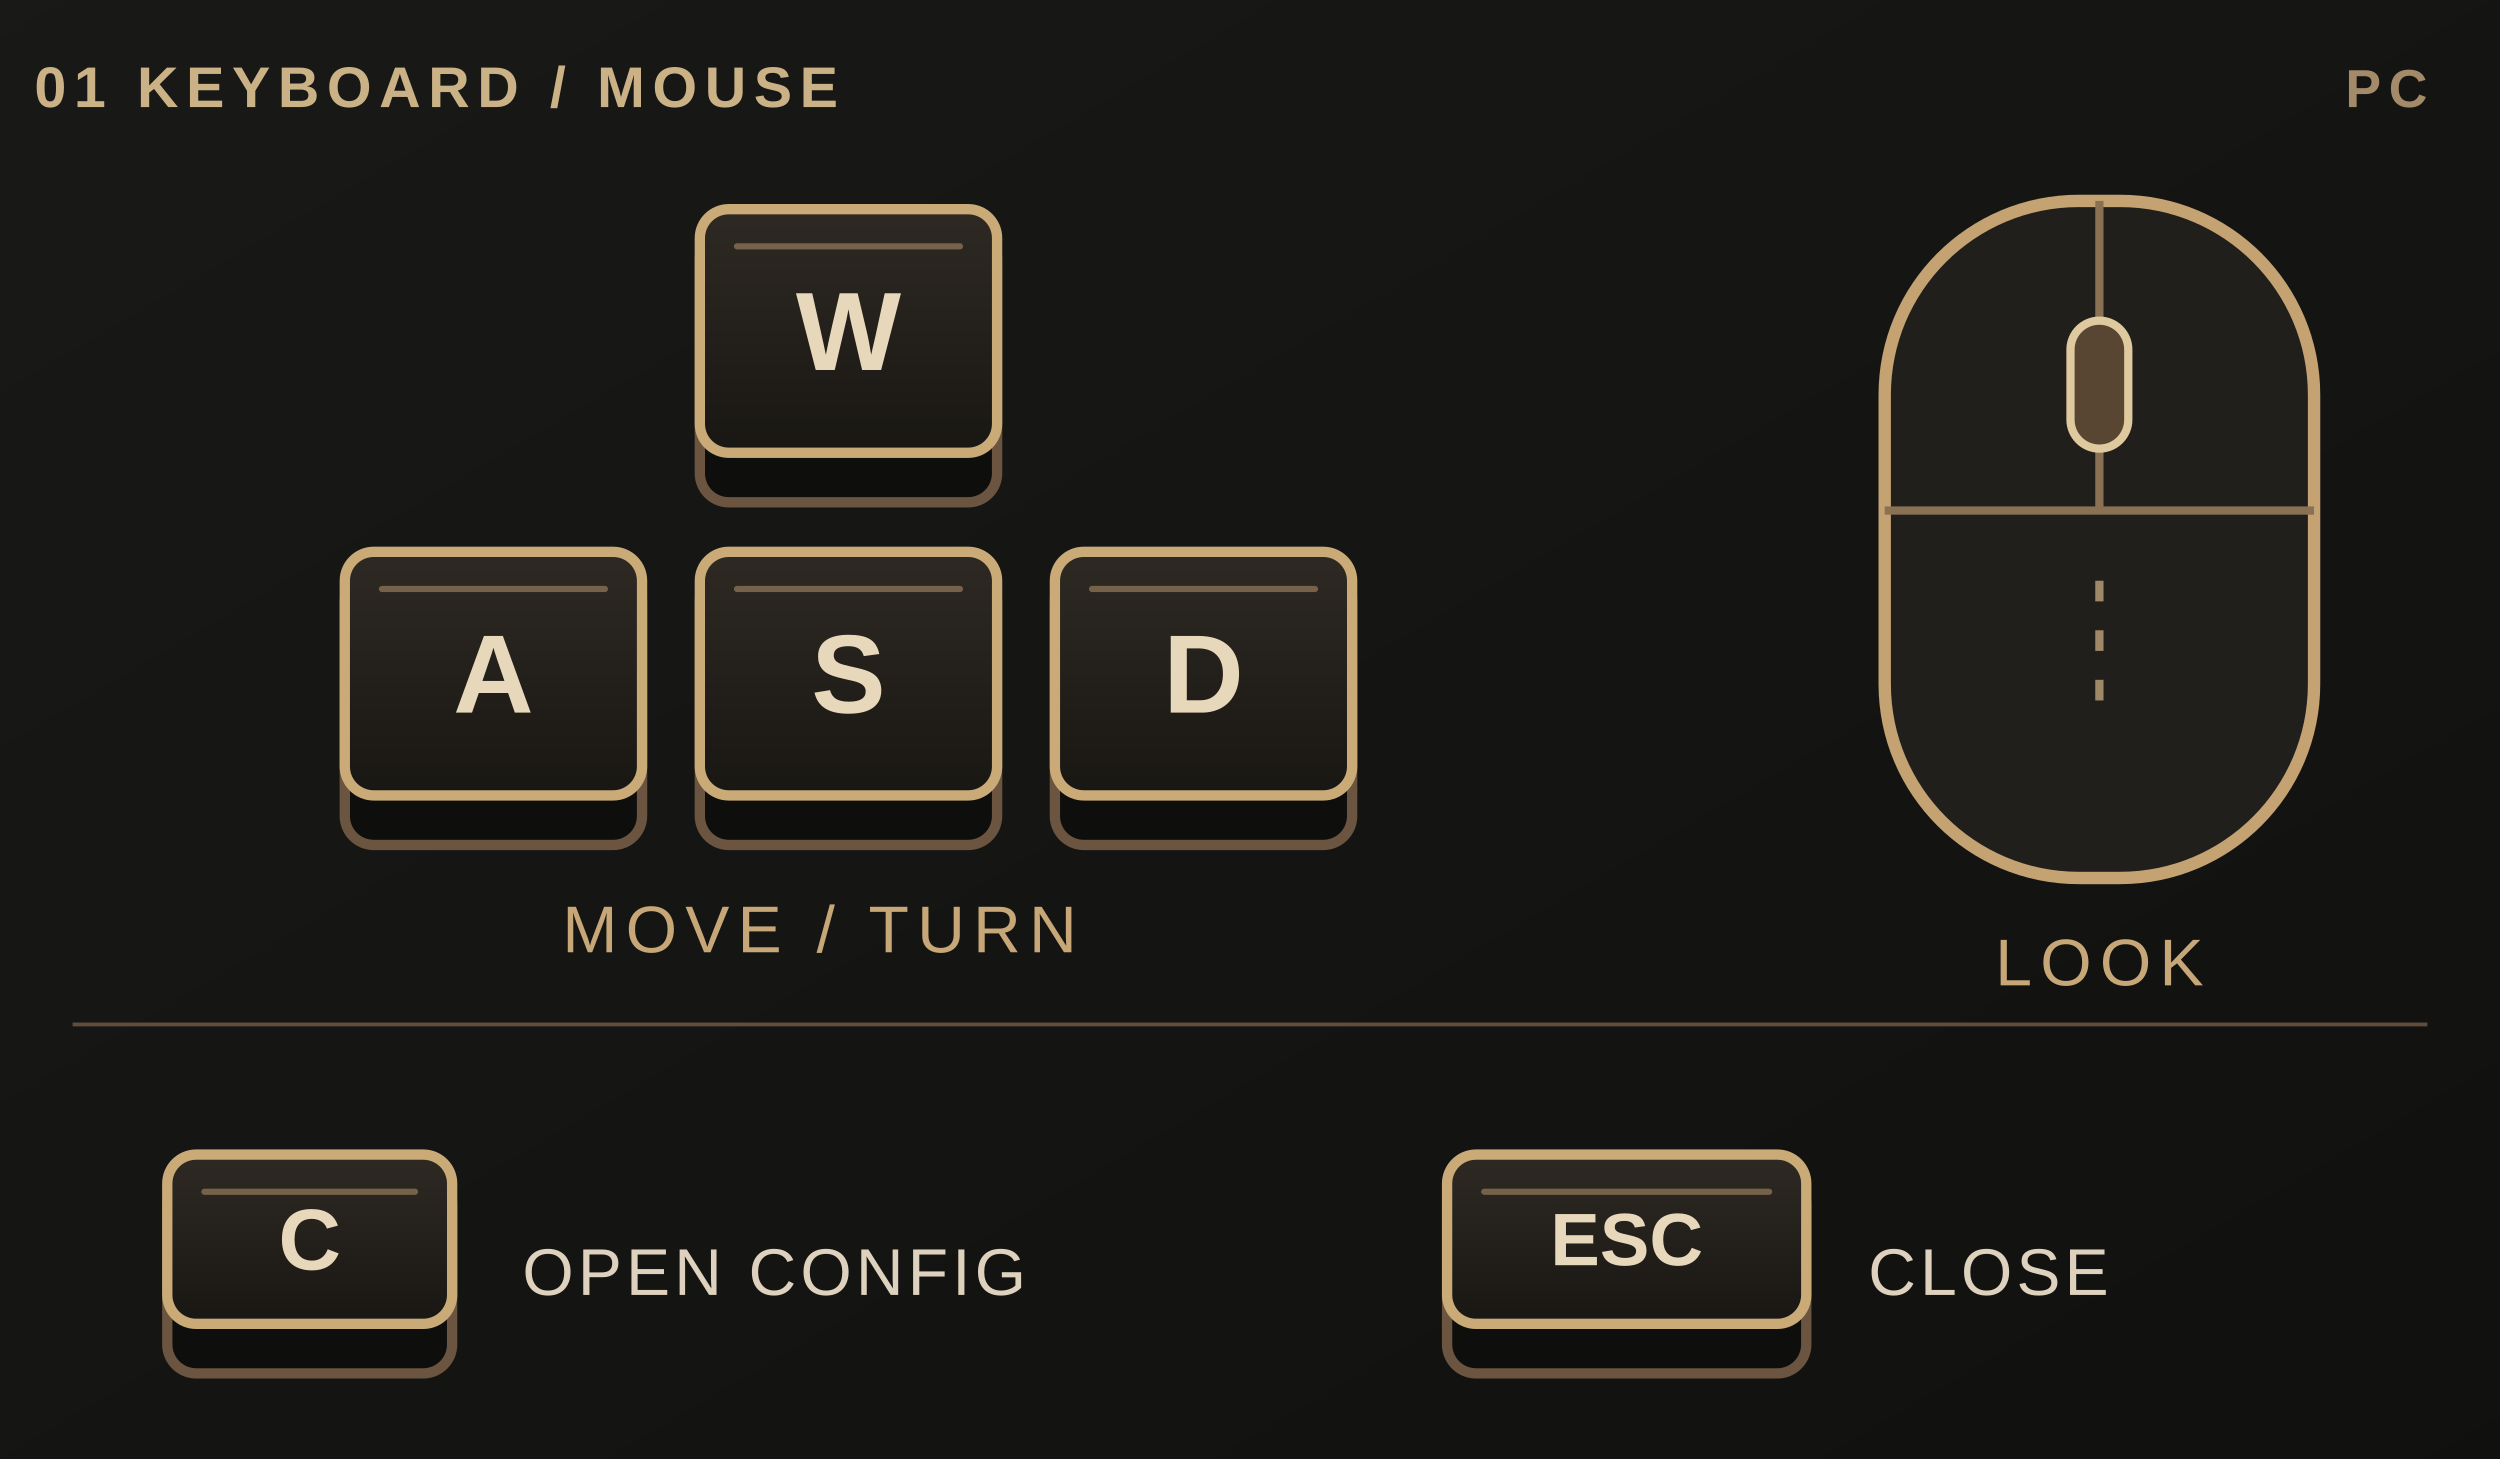
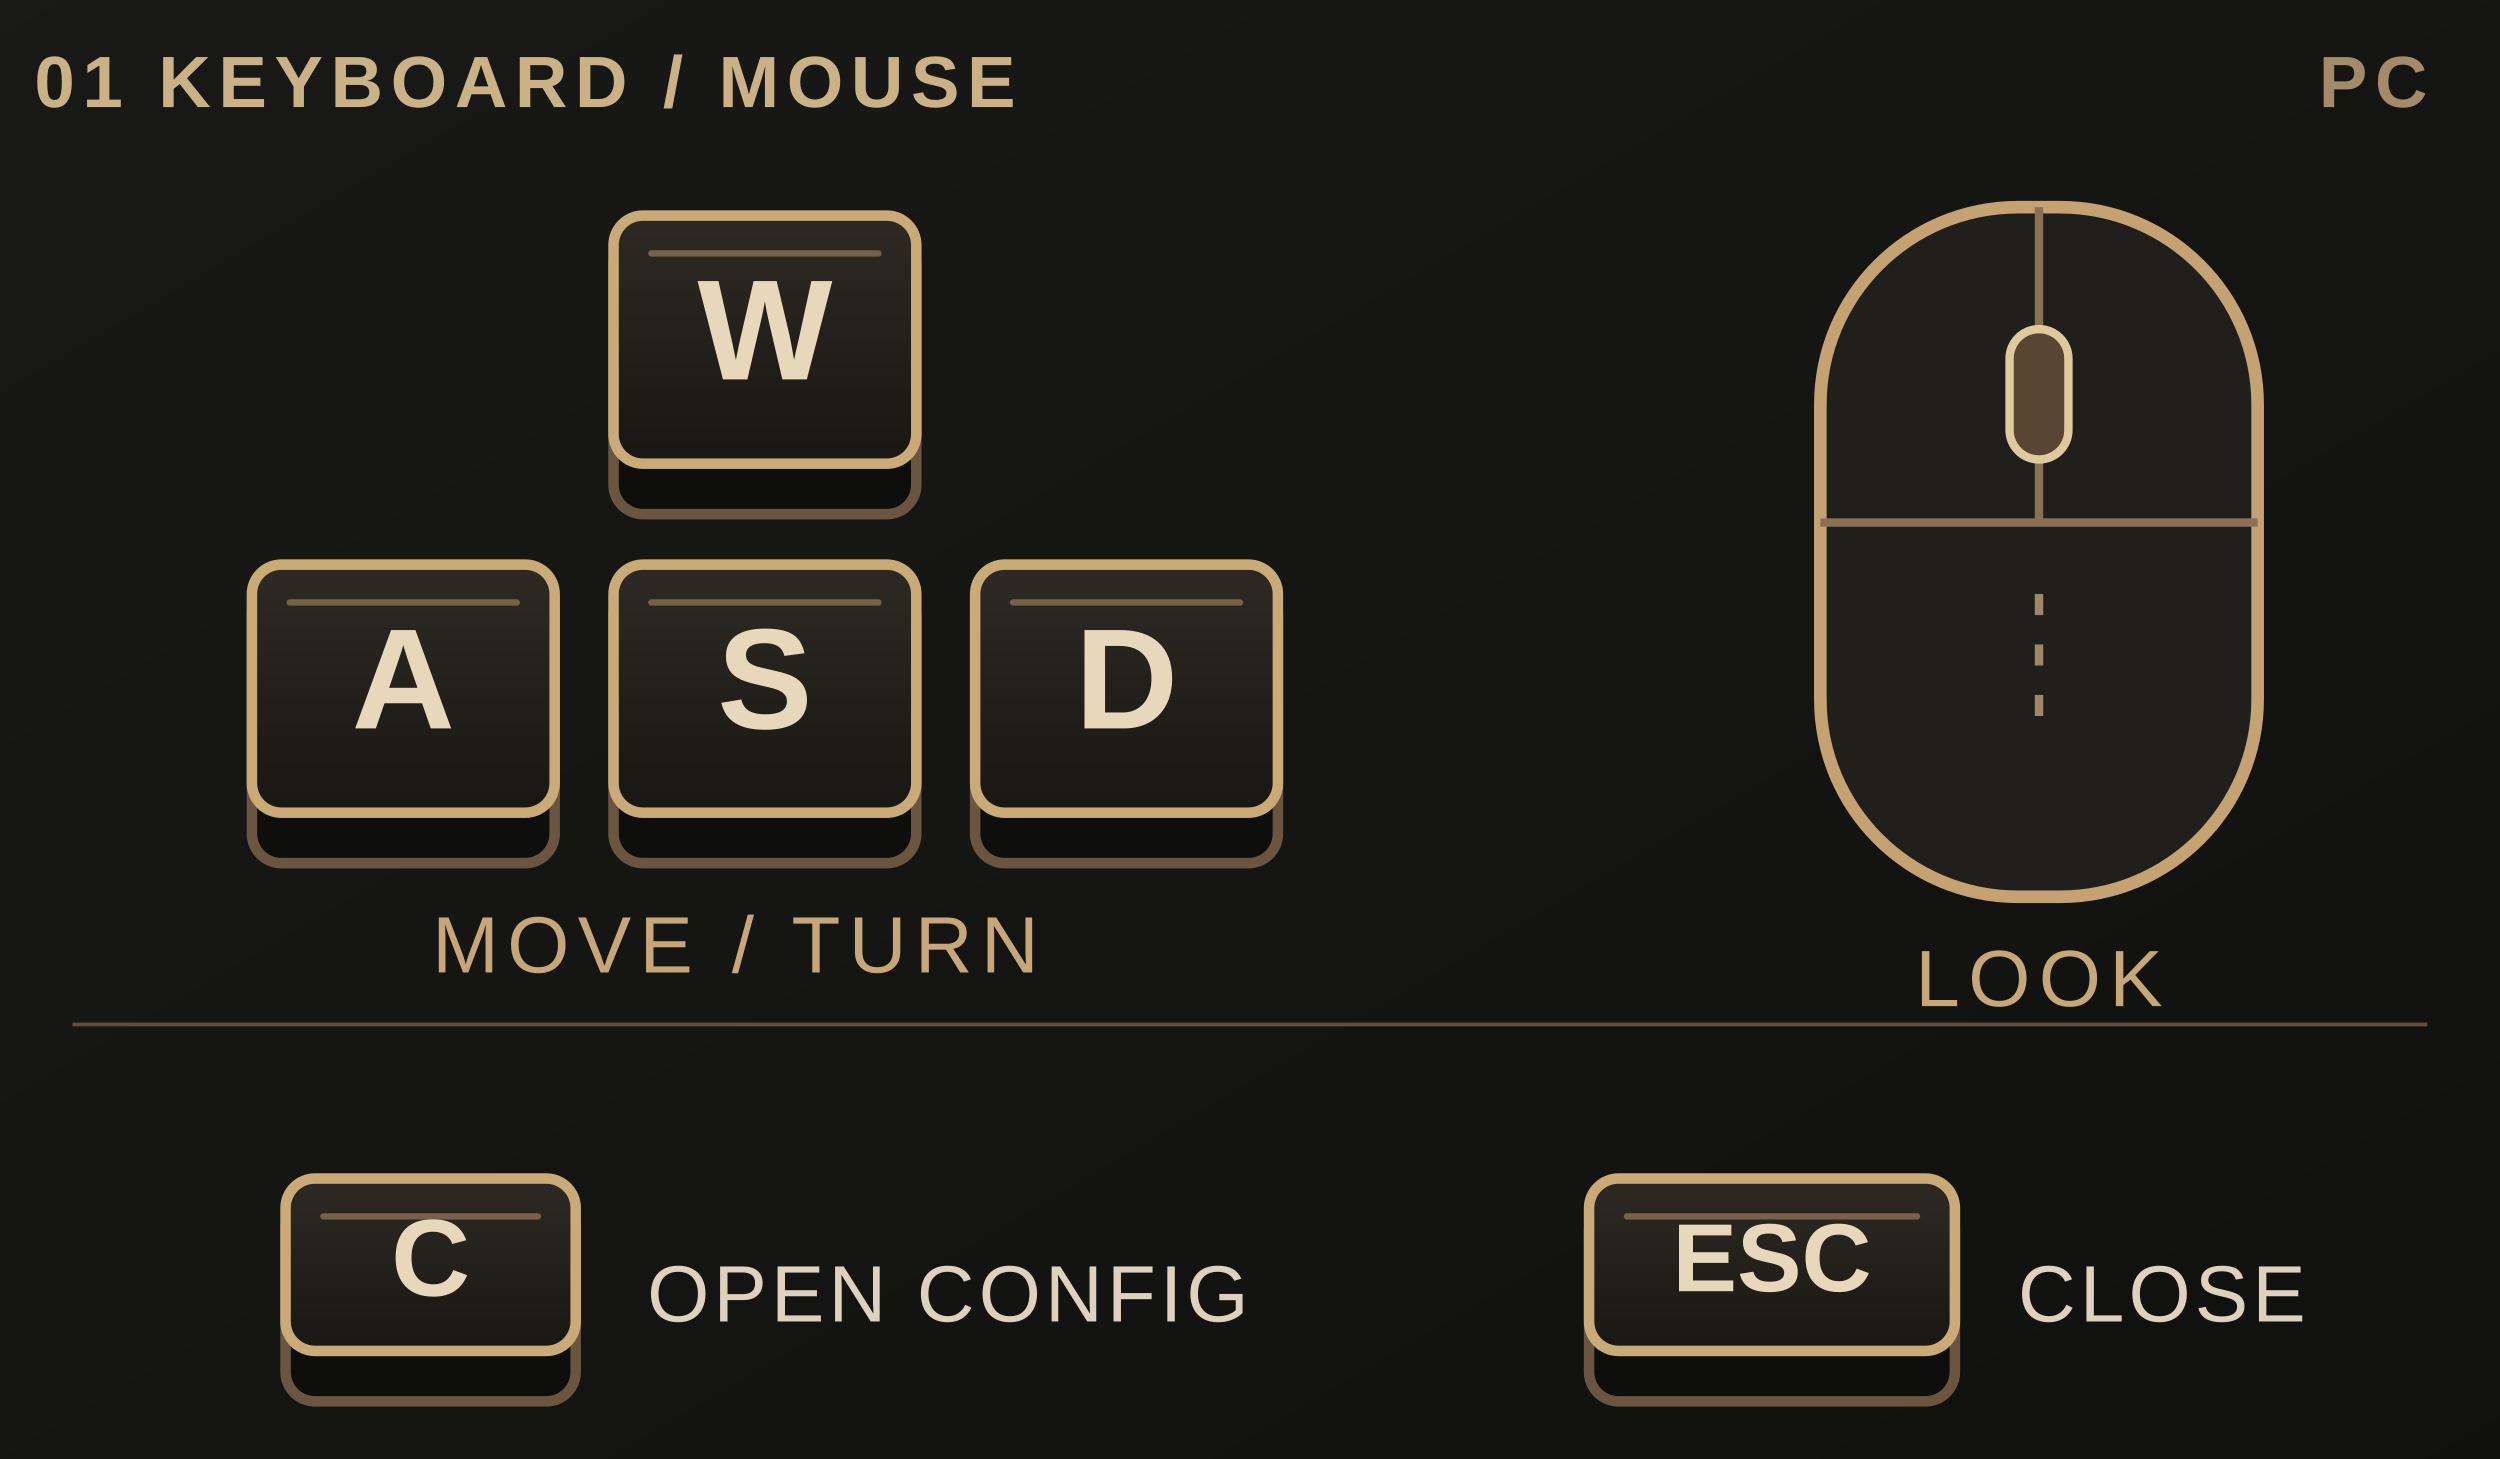
<svg xmlns="http://www.w3.org/2000/svg" width="720" height="420" viewBox="33 20 654 381.5" role="img">
  <defs>
    <linearGradient id="bg" x1="0" y1="0" x2="1" y2="1">
      <stop offset="0" stop-color="#191a18" />
      <stop offset="1" stop-color="#10110f" />
    </linearGradient>
    <linearGradient id="key" x1="0" y1="0" x2="0" y2="1">
      <stop offset="0" stop-color="#2e2923" />
      <stop offset="1" stop-color="#191713" />
    </linearGradient>
    <linearGradient id="screen" x1="0" y1="0" x2="0" y2="1">
      <stop offset="0" stop-color="#25251f" />
      <stop offset="1" stop-color="#11110f" />
    </linearGradient>
  </defs>
  <rect width="720" height="420" rx="9" fill="url(#bg)" />
-   <text x="42" y="48" fill="#cbb286" font-size="15" font-weight="600" font-family="Arial, Helvetica, sans-serif" letter-spacing="2">01   KEYBOARD  /  MOUSE</text>
-   <text x="668" y="48" fill="#a38a69" font-size="14" font-weight="600" font-family="Arial, Helvetica, sans-serif" text-anchor="end" letter-spacing="2">PC</text>
-   <g transform="translate(-28 -16) scale(1.08)">
-     <g>
-       <rect x="226" y="89" width="72" height="66" rx="7" fill="#0e0e0d" stroke="#6b5540" stroke-width="2.5" />
-       <rect x="226" y="84" width="72" height="59" rx="7" fill="url(#key)" stroke="#caab78" stroke-width="2.5" />
-       <path d="M235 93H289" stroke="#76624a" stroke-width="1.5" stroke-linecap="round" />
-       <text x="262.0" y="122.95" fill="#e8d8bb" font-size="27" font-weight="600" font-family="Arial, Helvetica, sans-serif" text-anchor="middle">W</text>
+   <text x="42" y="48" fill="#cbb286" font-size="19" font-weight="600" font-family="Arial, Helvetica, sans-serif" letter-spacing="2">01   KEYBOARD  /  MOUSE</text>
+   <text x="668" y="48" fill="#a38a69" font-size="19" font-weight="600" font-family="Arial, Helvetica, sans-serif" text-anchor="end" letter-spacing="2">PC</text>
+   <g transform="translate(1 -16) scale(1.10)">
+     <g transform="translate(-51 0)">
+       <g>
+         <rect x="226" y="89" width="72" height="66" rx="7" fill="#0e0e0d" stroke="#6b5540" stroke-width="2.5" />
+         <rect x="226" y="84" width="72" height="59" rx="7" fill="url(#key)" stroke="#caab78" stroke-width="2.5" />
+         <path d="M235 93H289" stroke="#76624a" stroke-width="1.5" stroke-linecap="round" />
+         <text x="262.0" y="122.95" fill="#e8d8bb" font-size="34" font-weight="600" font-family="Arial, Helvetica, sans-serif" text-anchor="middle">W</text>
+       </g>
+       <g>
+         <rect x="140" y="172" width="72" height="66" rx="7" fill="#0e0e0d" stroke="#6b5540" stroke-width="2.5" />
+         <rect x="140" y="167" width="72" height="59" rx="7" fill="url(#key)" stroke="#caab78" stroke-width="2.5" />
+         <path d="M149 176H203" stroke="#76624a" stroke-width="1.5" stroke-linecap="round" />
+         <text x="176.0" y="205.95" fill="#e8d8bb" font-size="34" font-weight="600" font-family="Arial, Helvetica, sans-serif" text-anchor="middle">A</text>
+       </g>
+       <g>
+         <rect x="226" y="172" width="72" height="66" rx="7" fill="#0e0e0d" stroke="#6b5540" stroke-width="2.5" />
+         <rect x="226" y="167" width="72" height="59" rx="7" fill="url(#key)" stroke="#caab78" stroke-width="2.5" />
+         <path d="M235 176H289" stroke="#76624a" stroke-width="1.5" stroke-linecap="round" />
+         <text x="262.0" y="205.95" fill="#e8d8bb" font-size="34" font-weight="600" font-family="Arial, Helvetica, sans-serif" text-anchor="middle">S</text>
+       </g>
+       <g>
+         <rect x="312" y="172" width="72" height="66" rx="7" fill="#0e0e0d" stroke="#6b5540" stroke-width="2.5" />
+         <rect x="312" y="167" width="72" height="59" rx="7" fill="url(#key)" stroke="#caab78" stroke-width="2.5" />
+         <path d="M321 176H375" stroke="#76624a" stroke-width="1.5" stroke-linecap="round" />
+         <text x="348.0" y="205.95" fill="#e8d8bb" font-size="34" font-weight="600" font-family="Arial, Helvetica, sans-serif" text-anchor="middle">D</text>
+       </g>
+       <text x="255" y="264" fill="#c7a777" font-size="19" font-weight="500" font-family="Arial, Helvetica, sans-serif" text-anchor="middle" letter-spacing="2">MOVE  /  TURN</text>
+       <g>
+         <rect x="513" y="82" width="104" height="164" rx="47" stroke="#c4a272" stroke-width="3" fill="#211f1b" />
+         <path d="M565 82v76M513 157h104" stroke="#8a7154" stroke-width="2" />
+         <rect x="558" y="111" width="14" height="31" rx="7" stroke="#dfc99f" stroke-width="2" fill="#584532" />
+         <path d="M565 174v31" stroke="#9f8867" stroke-width="2" stroke-dasharray="5 7" />
+       </g>
+       <text x="565" y="272" fill="#c7a777" font-size="19" font-weight="500" font-family="Arial, Helvetica, sans-serif" text-anchor="middle" letter-spacing="2">LOOK</text>
    </g>
-     <g>
-       <rect x="140" y="172" width="72" height="66" rx="7" fill="#0e0e0d" stroke="#6b5540" stroke-width="2.5" />
-       <rect x="140" y="167" width="72" height="59" rx="7" fill="url(#key)" stroke="#caab78" stroke-width="2.5" />
-       <path d="M149 176H203" stroke="#76624a" stroke-width="1.5" stroke-linecap="round" />
-       <text x="176.0" y="205.95" fill="#e8d8bb" font-size="27" font-weight="600" font-family="Arial, Helvetica, sans-serif" text-anchor="middle">A</text>
-     </g>
-     <g>
-       <rect x="226" y="172" width="72" height="66" rx="7" fill="#0e0e0d" stroke="#6b5540" stroke-width="2.5" />
-       <rect x="226" y="167" width="72" height="59" rx="7" fill="url(#key)" stroke="#caab78" stroke-width="2.5" />
-       <path d="M235 176H289" stroke="#76624a" stroke-width="1.5" stroke-linecap="round" />
-       <text x="262.0" y="205.95" fill="#e8d8bb" font-size="27" font-weight="600" font-family="Arial, Helvetica, sans-serif" text-anchor="middle">S</text>
-     </g>
-     <g>
-       <rect x="312" y="172" width="72" height="66" rx="7" fill="#0e0e0d" stroke="#6b5540" stroke-width="2.5" />
-       <rect x="312" y="167" width="72" height="59" rx="7" fill="url(#key)" stroke="#caab78" stroke-width="2.5" />
-       <path d="M321 176H375" stroke="#76624a" stroke-width="1.5" stroke-linecap="round" />
-       <text x="348.0" y="205.95" fill="#e8d8bb" font-size="27" font-weight="600" font-family="Arial, Helvetica, sans-serif" text-anchor="middle">D</text>
-     </g>
-     <text x="255" y="264" fill="#c7a777" font-size="16" font-weight="500" font-family="Arial, Helvetica, sans-serif" text-anchor="middle" letter-spacing="2">MOVE  /  TURN</text>
-     <g>
-       <rect x="513" y="82" width="104" height="164" rx="47" stroke="#c4a272" stroke-width="3" fill="#211f1b" />
-       <path d="M565 82v76M513 157h104" stroke="#8a7154" stroke-width="2" />
-       <rect x="558" y="111" width="14" height="31" rx="7" stroke="#dfc99f" stroke-width="2" fill="#584532" />
-       <path d="M565 174v31" stroke="#9f8867" stroke-width="2" stroke-dasharray="5 7" />
-     </g>
-     <text x="565" y="272" fill="#c7a777" font-size="16" font-weight="500" font-family="Arial, Helvetica, sans-serif" text-anchor="middle" letter-spacing="2">LOOK</text>
    <g>
      <rect x="97" y="318" width="69" height="48" rx="7" fill="#0e0e0d" stroke="#6b5540" stroke-width="2.5" />
      <rect x="97" y="313" width="69" height="41" rx="7" fill="url(#key)" stroke="#caab78" stroke-width="2.5" />
      <path d="M106 322H157" stroke="#76624a" stroke-width="1.5" stroke-linecap="round" />
-       <text x="131.5" y="340.85" fill="#e8d8bb" font-size="21" font-weight="600" font-family="Arial, Helvetica, sans-serif" text-anchor="middle">C</text>
+       <text x="131.5" y="340.85" fill="#e8d8bb" font-size="26" font-weight="600" font-family="Arial, Helvetica, sans-serif" text-anchor="middle">C</text>
    </g>
-     <text x="183" y="347" fill="#ded1bd" font-size="16" font-weight="500" font-family="Arial, Helvetica, sans-serif" letter-spacing="1">OPEN CONFIG</text>
+     <text x="183" y="347" fill="#ded1bd" font-size="19" font-weight="500" font-family="Arial, Helvetica, sans-serif" letter-spacing="1">OPEN CONFIG</text>
    <g>
      <rect x="407" y="318" width="87" height="48" rx="7" fill="#0e0e0d" stroke="#6b5540" stroke-width="2.5" />
      <rect x="407" y="313" width="87" height="41" rx="7" fill="url(#key)" stroke="#caab78" stroke-width="2.5" />
      <path d="M416 322H485" stroke="#76624a" stroke-width="1.5" stroke-linecap="round" />
-       <text x="450.5" y="339.8" fill="#e8d8bb" font-size="18" font-weight="600" font-family="Arial, Helvetica, sans-serif" text-anchor="middle">ESC</text>
+       <text x="450.5" y="339.8" fill="#e8d8bb" font-size="23" font-weight="600" font-family="Arial, Helvetica, sans-serif" text-anchor="middle">ESC</text>
    </g>
-     <text x="509" y="347" fill="#ded1bd" font-size="16" font-weight="500" font-family="Arial, Helvetica, sans-serif" letter-spacing="1">CLOSE</text>
+     <text x="509" y="347" fill="#ded1bd" font-size="19" font-weight="500" font-family="Arial, Helvetica, sans-serif" letter-spacing="1">CLOSE</text>
  </g>
  <path d="M52 288H668" stroke="#604d3b" stroke-width="1" />
</svg>
